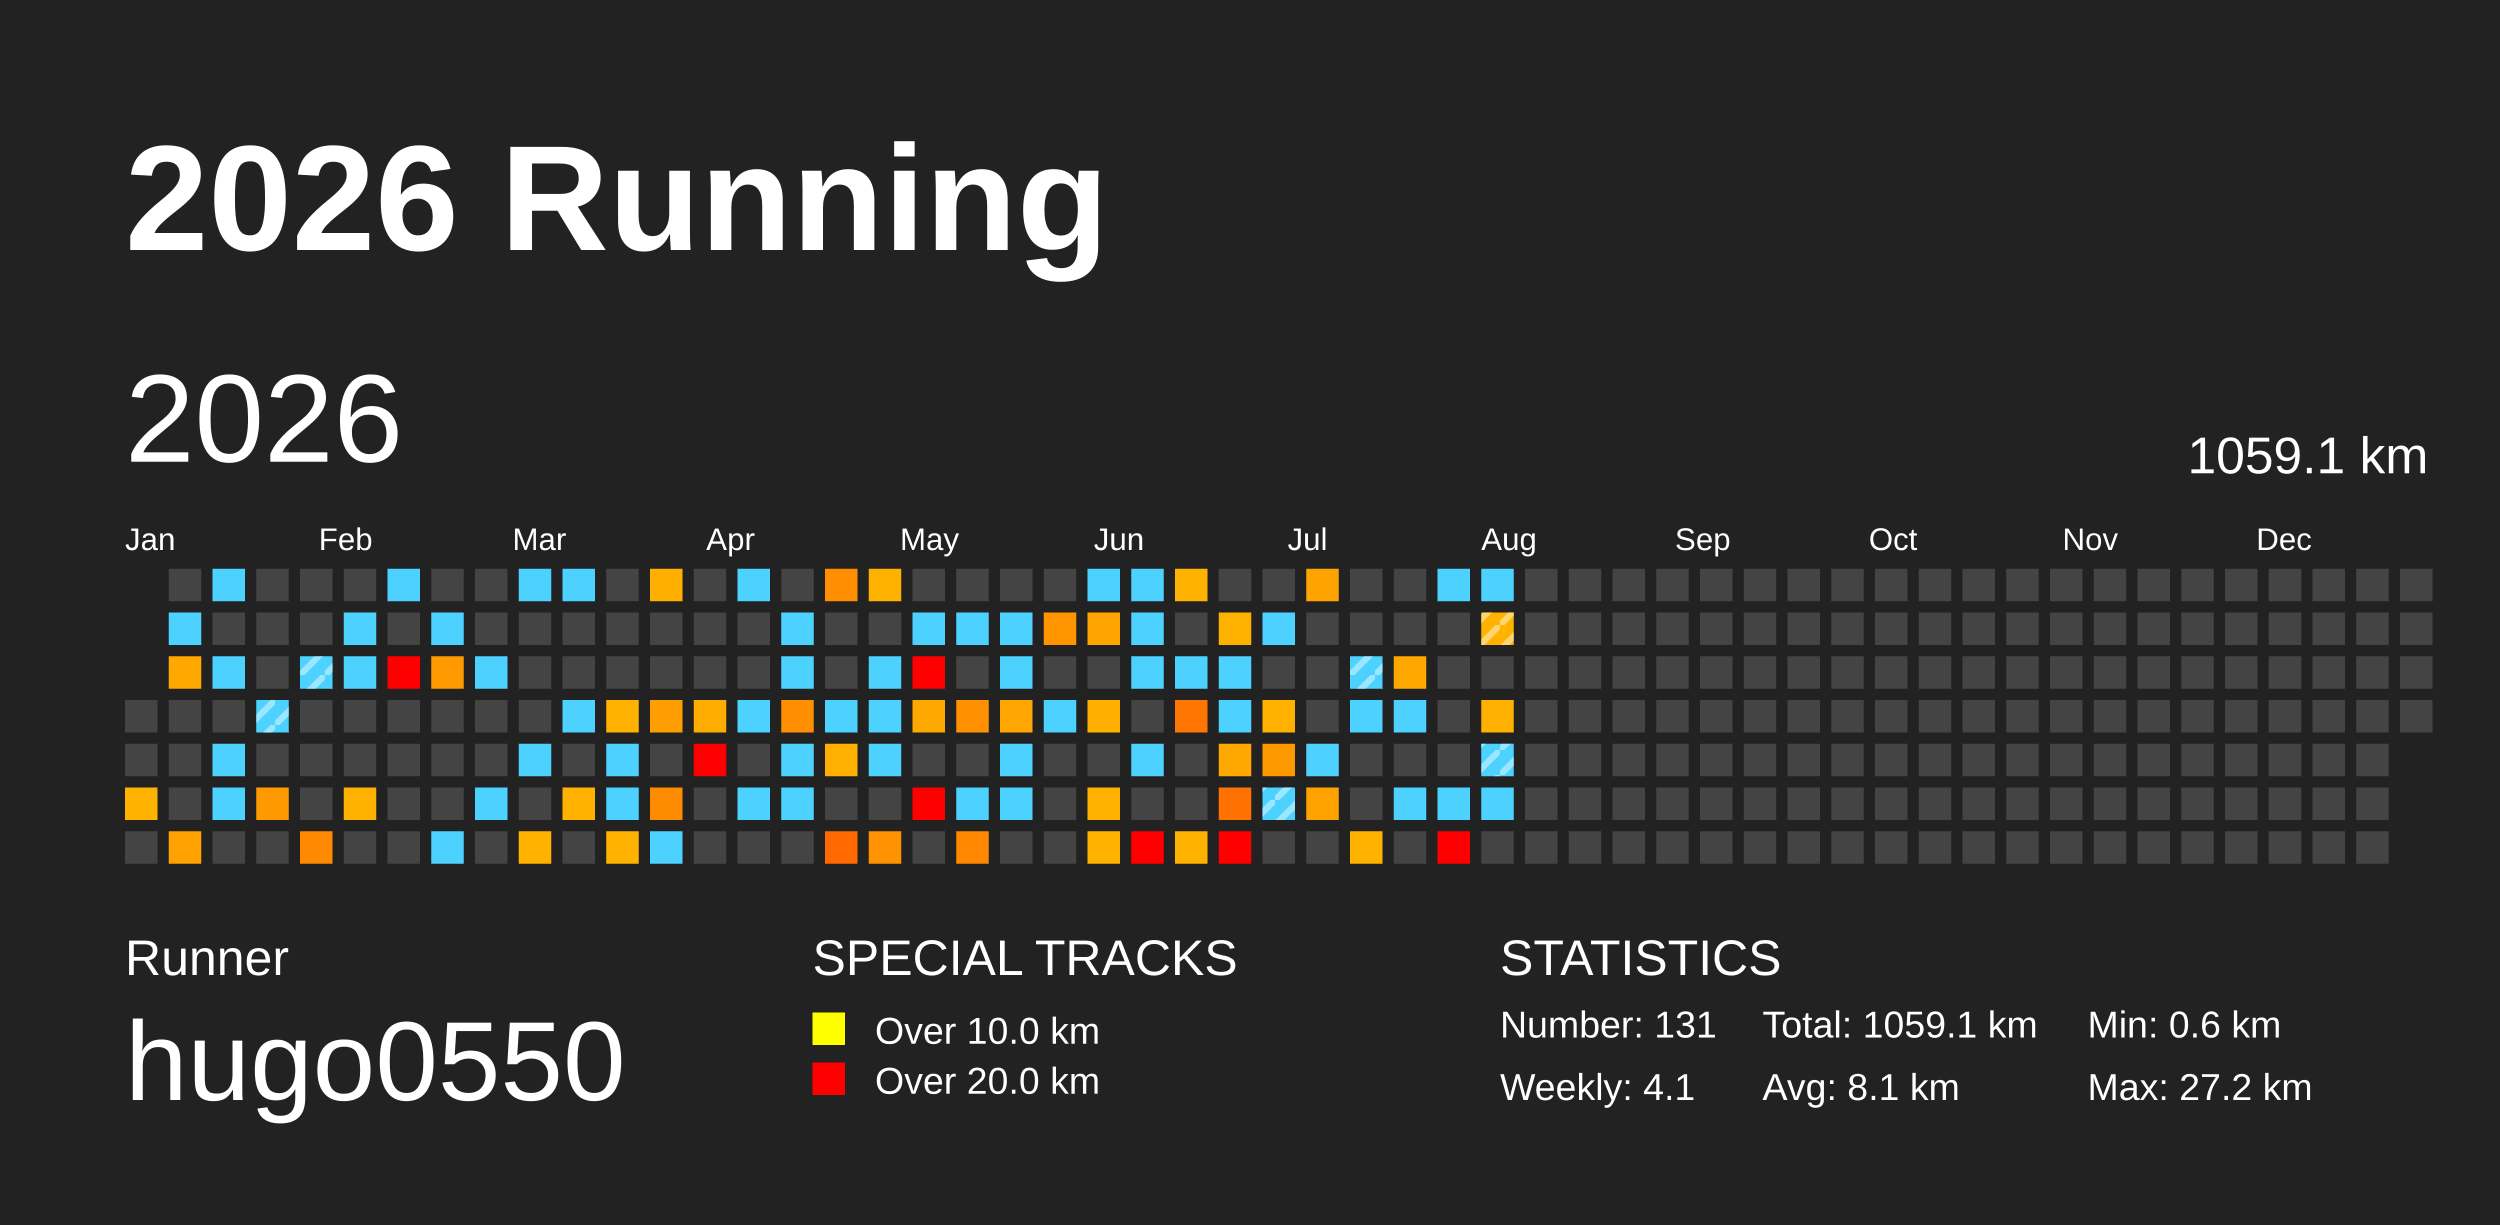
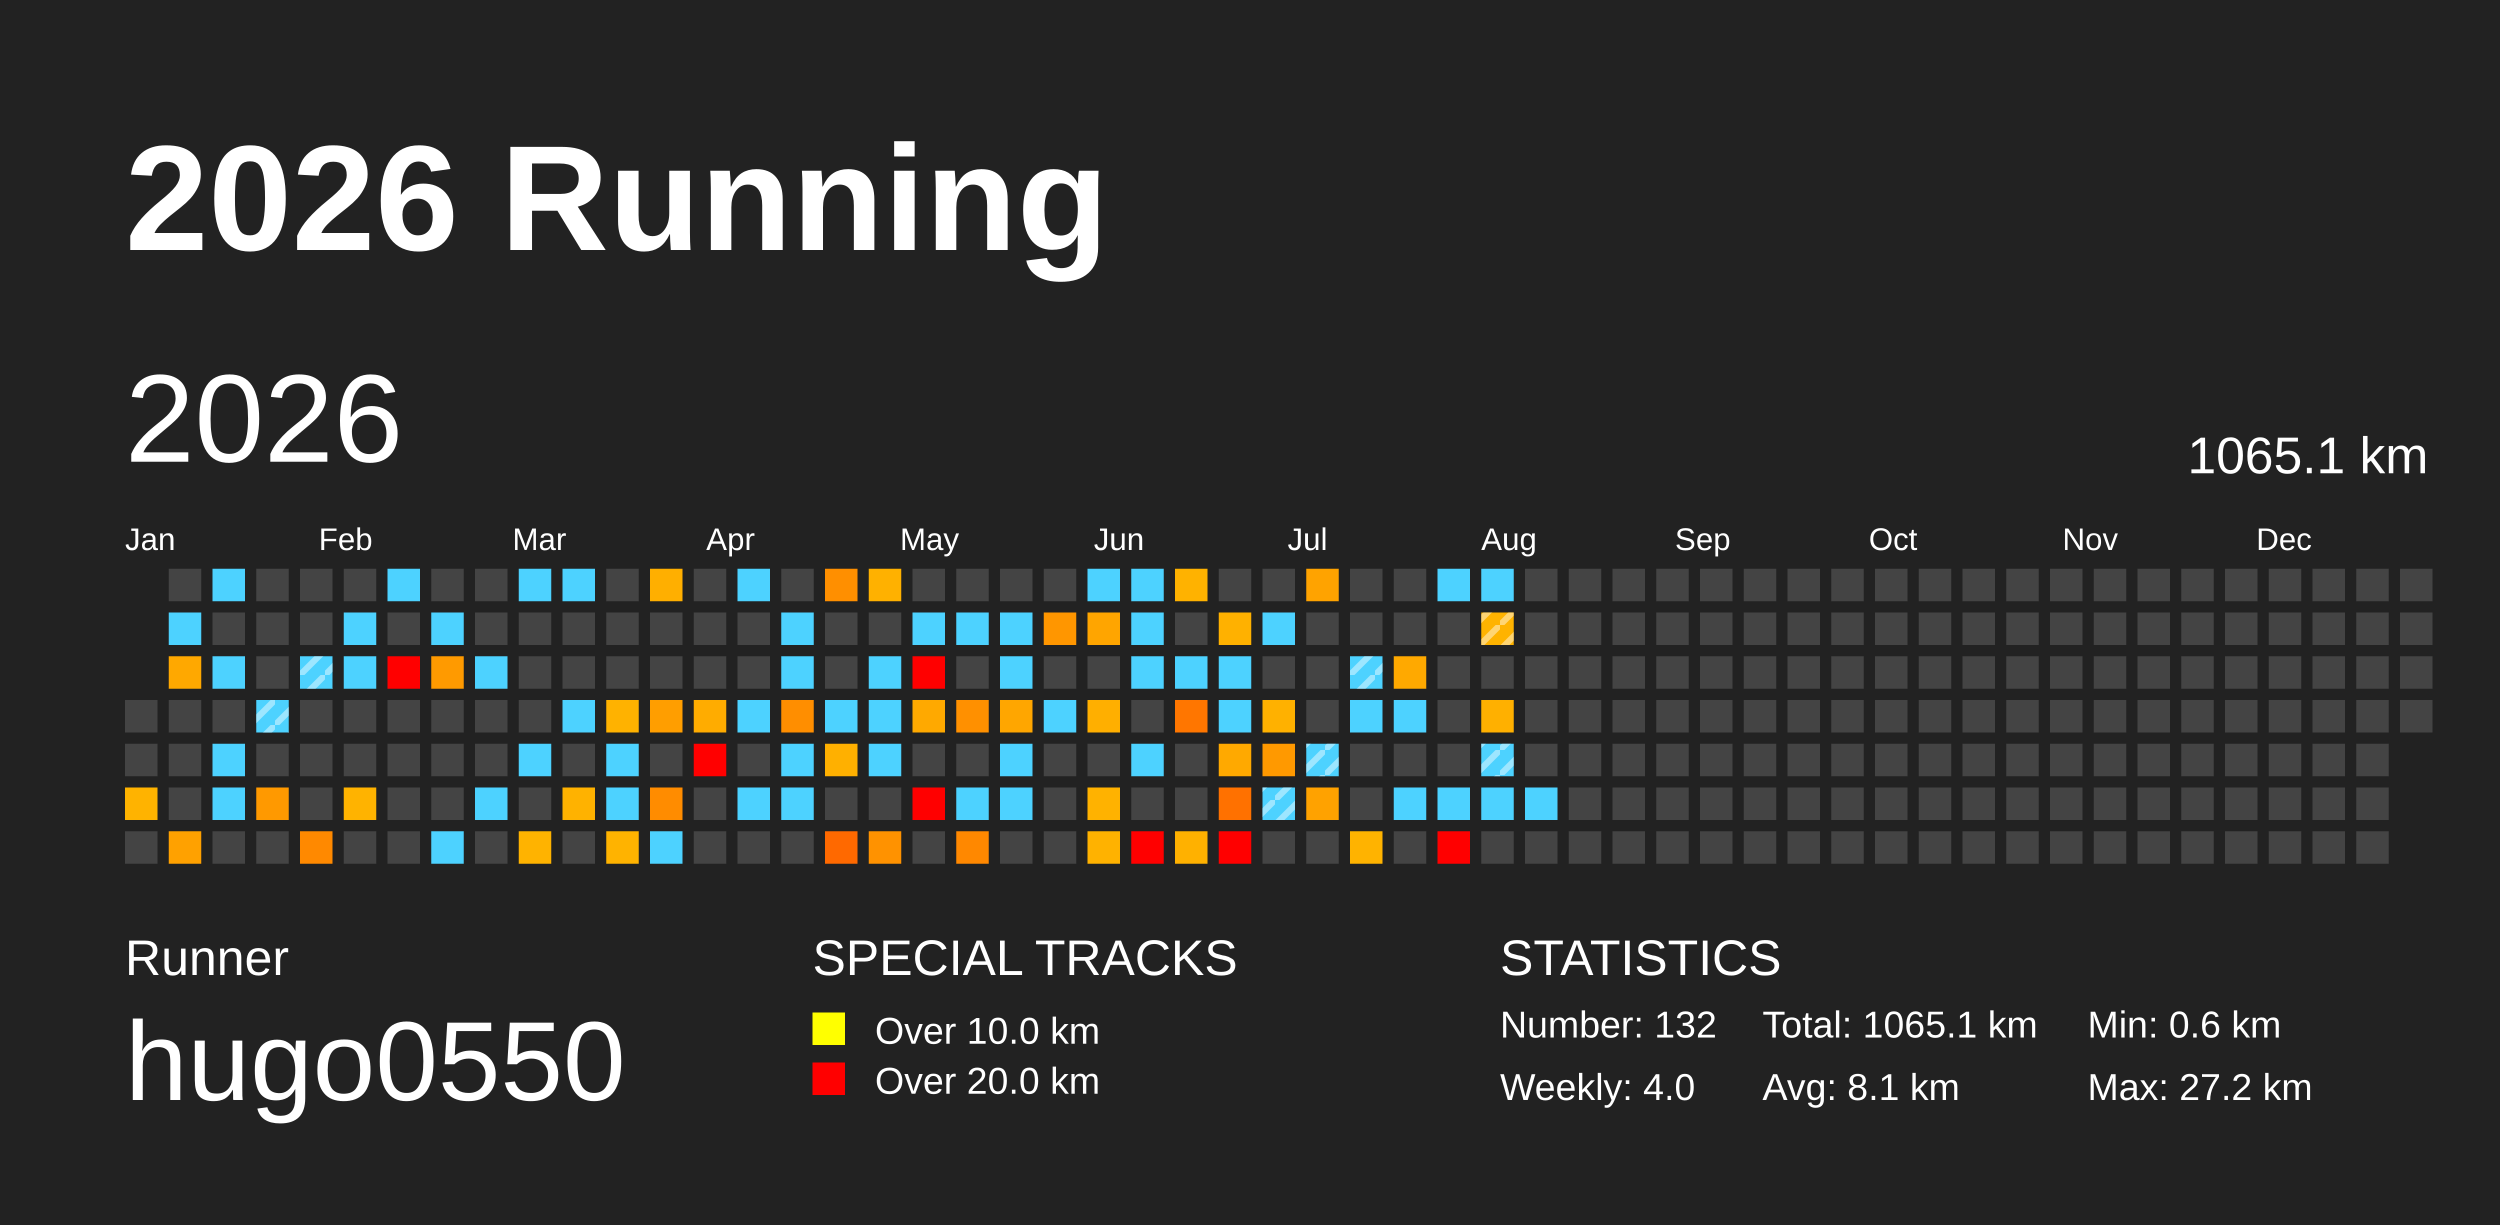
<svg xmlns="http://www.w3.org/2000/svg" baseProfile="full" height="98mm" version="1.1" viewBox="0,0,200,98" width="200mm">
  <defs>
    <pattern height="2" id="indoor-stripe" patternUnits="userSpaceOnUse" width="2">
      <line stroke="white" stroke-opacity="0.45" stroke-width="0.5" x1="0" x2="2" y1="2" y2="0" />
    </pattern>
  </defs>
  <rect fill="#222222" height="98" width="200" x="0" y="0" />
  <text fill="#FFFFFF" style="font-size:12px; font-family:Arial; font-weight:bold;" x="10" y="20">2026 Running</text>
  <text fill="#FFFFFF" style="font-size:4px; font-family:Arial" x="10" y="78">Runner</text>
  <text fill="#FFFFFF" style="font-size:9px; font-family:Arial" x="10" y="88">hugo0550</text>
  <text fill="#FFFFFF" style="font-size:4px; font-family:Arial" x="65" y="78">SPECIAL TRACKS</text>
  <rect fill="yellow" height="2.6" width="2.6" x="65" y="81" />
  <text fill="#FFFFFF" style="font-size:3px; font-family:Arial" x="70" y="83.5">Over 10.0 km</text>
  <rect fill="red" height="2.6" width="2.6" x="65" y="85" />
  <text fill="#FFFFFF" style="font-size:3px; font-family:Arial" x="70" y="87.5">Over 20.0 km</text>
  <text fill="#FFFFFF" style="font-size:4px; font-family:Arial" x="120" y="78">STATISTICS</text>
-   <text fill="#FFFFFF" style="font-size:3px; font-family:Arial" x="120" y="83">Number: 131</text>
-   <text fill="#FFFFFF" style="font-size:3px; font-family:Arial" x="120" y="88">Weekly: 4.1</text>
-   <text fill="#FFFFFF" style="font-size:3px; font-family:Arial" x="141" y="83">Total: 1059.1 km</text>
+   <text fill="#FFFFFF" style="font-size:3px; font-family:Arial" x="120" y="83">Number: 132</text>
+   <text fill="#FFFFFF" style="font-size:3px; font-family:Arial" x="120" y="88">Weekly: 4.0</text>
+   <text fill="#FFFFFF" style="font-size:3px; font-family:Arial" x="141" y="83">Total: 1065.1 km</text>
  <text fill="#FFFFFF" style="font-size:3px; font-family:Arial" x="141" y="88">Avg: 8.1 km</text>
  <text fill="#FFFFFF" style="font-size:3px; font-family:Arial" x="167" y="83">Min: 0.6 km</text>
  <text fill="#FFFFFF" style="font-size:3px; font-family:Arial" x="167" y="88">Max: 27.2 km</text>
  <text dominant-baseline="hanging" fill="#FFFFFF" style="font-size:10.0px; font-family:Arial;" x="10" y="30">2026</text>
-   <text dominant-baseline="hanging" fill="#FFFFFF" style="font-size:4.125px; font-family:Arial;" x="175" y="35">1059.1 km</text>
+   <text dominant-baseline="hanging" fill="#FFFFFF" style="font-size:4.125px; font-family:Arial;" x="175" y="35">1065.1 km</text>
  <text fill="#FFFFFF" style="font-size:2.5px; font-family:Arial" x="10.0" y="44">Jan</text>
  <text fill="#FFFFFF" style="font-size:2.5px; font-family:Arial" x="25.5" y="44">Feb</text>
  <text fill="#FFFFFF" style="font-size:2.5px; font-family:Arial" x="41.0" y="44">Mar</text>
  <text fill="#FFFFFF" style="font-size:2.5px; font-family:Arial" x="56.5" y="44">Apr</text>
  <text fill="#FFFFFF" style="font-size:2.5px; font-family:Arial" x="72.0" y="44">May</text>
  <text fill="#FFFFFF" style="font-size:2.5px; font-family:Arial" x="87.5" y="44">Jun</text>
  <text fill="#FFFFFF" style="font-size:2.5px; font-family:Arial" x="103.0" y="44">Jul</text>
  <text fill="#FFFFFF" style="font-size:2.5px; font-family:Arial" x="118.5" y="44">Aug</text>
  <text fill="#FFFFFF" style="font-size:2.5px; font-family:Arial" x="134.0" y="44">Sep</text>
  <text fill="#FFFFFF" style="font-size:2.5px; font-family:Arial" x="149.5" y="44">Oct</text>
  <text fill="#FFFFFF" style="font-size:2.5px; font-family:Arial" x="165.0" y="44">Nov</text>
  <text fill="#FFFFFF" style="font-size:2.5px; font-family:Arial" x="180.5" y="44">Dec</text>
  <rect fill="#444444" height="2.6" width="2.6" x="10.0" y="56.0" />
  <rect fill="#444444" height="2.6" width="2.6" x="10.0" y="59.5" />
  <rect fill="#ffb300" height="2.6" width="2.6" x="10.0" y="63.0" />
  <rect fill="#444444" height="2.6" width="2.6" x="10.0" y="66.5" />
  <rect fill="#444444" height="2.6" width="2.6" x="13.5" y="45.5" />
  <rect fill="#4dd2ff" height="2.6" width="2.6" x="13.5" y="49.0" />
  <rect fill="#ffa800" height="2.6" width="2.6" x="13.5" y="52.5" />
  <rect fill="#444444" height="2.6" width="2.6" x="13.5" y="56.0" />
  <rect fill="#444444" height="2.6" width="2.6" x="13.5" y="59.5" />
  <rect fill="#444444" height="2.6" width="2.6" x="13.5" y="63.0" />
  <rect fill="#ffa100" height="2.6" width="2.6" x="13.5" y="66.5" />
  <rect fill="#4dd2ff" height="2.6" width="2.6" x="17.0" y="45.5" />
  <rect fill="#444444" height="2.6" width="2.6" x="17.0" y="49.0" />
  <rect fill="#4dd2ff" height="2.6" width="2.6" x="17.0" y="52.5" />
  <rect fill="#444444" height="2.6" width="2.6" x="17.0" y="56.0" />
  <rect fill="#4dd2ff" height="2.6" width="2.6" x="17.0" y="59.5" />
  <rect fill="#4dd2ff" height="2.6" width="2.6" x="17.0" y="63.0" />
  <rect fill="#444444" height="2.6" width="2.6" x="17.0" y="66.5" />
  <rect fill="#444444" height="2.6" width="2.6" x="20.5" y="45.5" />
  <rect fill="#444444" height="2.6" width="2.6" x="20.5" y="49.0" />
  <rect fill="#444444" height="2.6" width="2.6" x="20.5" y="52.5" />
  <rect fill="#4dd2ff" height="2.6" width="2.6" x="20.5" y="56.0" />
  <rect fill="url(#indoor-stripe)" height="2.6" style="pointer-events: none;" width="2.6" x="20.5" y="56.0" />
  <rect fill="#444444" height="2.6" width="2.6" x="20.5" y="59.5" />
  <rect fill="#ff9900" height="2.6" width="2.6" x="20.5" y="63.0" />
  <rect fill="#444444" height="2.6" width="2.6" x="20.5" y="66.5" />
  <rect fill="#444444" height="2.6" width="2.6" x="24.0" y="45.5" />
  <rect fill="#444444" height="2.6" width="2.6" x="24.0" y="49.0" />
  <rect fill="#4dd2ff" height="2.6" width="2.6" x="24.0" y="52.5" />
  <rect fill="url(#indoor-stripe)" height="2.6" style="pointer-events: none;" width="2.6" x="24.0" y="52.5" />
  <rect fill="#444444" height="2.6" width="2.6" x="24.0" y="56.0" />
  <rect fill="#444444" height="2.6" width="2.6" x="24.0" y="59.5" />
  <rect fill="#444444" height="2.6" width="2.6" x="24.0" y="63.0" />
  <rect fill="#ff8900" height="2.6" width="2.6" x="24.0" y="66.5" />
  <rect fill="#444444" height="2.6" width="2.6" x="27.5" y="45.5" />
  <rect fill="#4dd2ff" height="2.6" width="2.6" x="27.5" y="49.0" />
  <rect fill="#4dd2ff" height="2.6" width="2.6" x="27.5" y="52.5" />
  <rect fill="#444444" height="2.6" width="2.6" x="27.5" y="56.0" />
  <rect fill="#444444" height="2.6" width="2.6" x="27.5" y="59.5" />
  <rect fill="#ffb300" height="2.6" width="2.6" x="27.5" y="63.0" />
  <rect fill="#444444" height="2.6" width="2.6" x="27.5" y="66.5" />
  <rect fill="#4dd2ff" height="2.6" width="2.6" x="31.0" y="45.5" />
  <rect fill="#444444" height="2.6" width="2.6" x="31.0" y="49.0" />
  <rect fill="red" height="2.6" width="2.6" x="31.0" y="52.5" />
  <rect fill="#444444" height="2.6" width="2.6" x="31.0" y="56.0" />
  <rect fill="#444444" height="2.6" width="2.6" x="31.0" y="59.5" />
  <rect fill="#444444" height="2.6" width="2.6" x="31.0" y="63.0" />
  <rect fill="#444444" height="2.6" width="2.6" x="31.0" y="66.5" />
  <rect fill="#444444" height="2.6" width="2.6" x="34.5" y="45.5" />
  <rect fill="#4dd2ff" height="2.6" width="2.6" x="34.5" y="49.0" />
  <rect fill="#ff9a00" height="2.6" width="2.6" x="34.5" y="52.5" />
  <rect fill="#444444" height="2.6" width="2.6" x="34.5" y="56.0" />
  <rect fill="#444444" height="2.6" width="2.6" x="34.5" y="59.5" />
  <rect fill="#444444" height="2.6" width="2.6" x="34.5" y="63.0" />
  <rect fill="#4dd2ff" height="2.6" width="2.6" x="34.5" y="66.5" />
  <rect fill="#444444" height="2.6" width="2.6" x="38.0" y="45.5" />
  <rect fill="#444444" height="2.6" width="2.6" x="38.0" y="49.0" />
  <rect fill="#4dd2ff" height="2.6" width="2.6" x="38.0" y="52.5" />
  <rect fill="#444444" height="2.6" width="2.6" x="38.0" y="56.0" />
  <rect fill="#444444" height="2.6" width="2.6" x="38.0" y="59.5" />
  <rect fill="#4dd2ff" height="2.6" width="2.6" x="38.0" y="63.0" />
  <rect fill="#444444" height="2.6" width="2.6" x="38.0" y="66.5" />
  <rect fill="#4dd2ff" height="2.6" width="2.6" x="41.5" y="45.5" />
  <rect fill="#444444" height="2.6" width="2.6" x="41.5" y="49.0" />
  <rect fill="#444444" height="2.6" width="2.6" x="41.5" y="52.5" />
  <rect fill="#444444" height="2.6" width="2.6" x="41.5" y="56.0" />
  <rect fill="#4dd2ff" height="2.6" width="2.6" x="41.5" y="59.5" />
  <rect fill="#444444" height="2.6" width="2.6" x="41.5" y="63.0" />
  <rect fill="#ffb300" height="2.6" width="2.6" x="41.5" y="66.5" />
  <rect fill="#4dd2ff" height="2.6" width="2.6" x="45.0" y="45.5" />
  <rect fill="#444444" height="2.6" width="2.6" x="45.0" y="49.0" />
  <rect fill="#444444" height="2.6" width="2.6" x="45.0" y="52.5" />
  <rect fill="#4dd2ff" height="2.6" width="2.6" x="45.0" y="56.0" />
  <rect fill="#444444" height="2.6" width="2.6" x="45.0" y="59.5" />
  <rect fill="#ffb200" height="2.6" width="2.6" x="45.0" y="63.0" />
  <rect fill="#444444" height="2.6" width="2.6" x="45.0" y="66.5" />
  <rect fill="#444444" height="2.6" width="2.6" x="48.5" y="45.5" />
  <rect fill="#444444" height="2.6" width="2.6" x="48.5" y="49.0" />
  <rect fill="#444444" height="2.6" width="2.6" x="48.5" y="52.5" />
  <rect fill="#ffb200" height="2.6" width="2.6" x="48.5" y="56.0" />
  <rect fill="#4dd2ff" height="2.6" width="2.6" x="48.5" y="59.5" />
  <rect fill="#4dd2ff" height="2.6" width="2.6" x="48.5" y="63.0" />
  <rect fill="#ffb300" height="2.6" width="2.6" x="48.5" y="66.5" />
  <rect fill="#ffaf00" height="2.6" width="2.6" x="52.0" y="45.5" />
  <rect fill="#444444" height="2.6" width="2.6" x="52.0" y="49.0" />
  <rect fill="#444444" height="2.6" width="2.6" x="52.0" y="52.5" />
  <rect fill="#ff9e00" height="2.6" width="2.6" x="52.0" y="56.0" />
  <rect fill="#444444" height="2.6" width="2.6" x="52.0" y="59.5" />
  <rect fill="#ff8c00" height="2.6" width="2.6" x="52.0" y="63.0" />
  <rect fill="#4dd2ff" height="2.6" width="2.6" x="52.0" y="66.5" />
  <rect fill="#444444" height="2.6" width="2.6" x="55.5" y="45.5" />
  <rect fill="#444444" height="2.6" width="2.6" x="55.5" y="49.0" />
  <rect fill="#444444" height="2.6" width="2.6" x="55.5" y="52.5" />
  <rect fill="#ffac00" height="2.6" width="2.6" x="55.5" y="56.0" />
  <rect fill="red" height="2.6" width="2.6" x="55.5" y="59.5" />
  <rect fill="#444444" height="2.6" width="2.6" x="55.5" y="63.0" />
  <rect fill="#444444" height="2.6" width="2.6" x="55.5" y="66.5" />
  <rect fill="#4dd2ff" height="2.6" width="2.6" x="59.0" y="45.5" />
  <rect fill="#444444" height="2.6" width="2.6" x="59.0" y="49.0" />
  <rect fill="#444444" height="2.6" width="2.6" x="59.0" y="52.5" />
  <rect fill="#4dd2ff" height="2.6" width="2.6" x="59.0" y="56.0" />
  <rect fill="#444444" height="2.6" width="2.6" x="59.0" y="59.5" />
  <rect fill="#4dd2ff" height="2.6" width="2.6" x="59.0" y="63.0" />
  <rect fill="#444444" height="2.6" width="2.6" x="59.0" y="66.5" />
  <rect fill="#444444" height="2.6" width="2.6" x="62.5" y="45.5" />
  <rect fill="#4dd2ff" height="2.6" width="2.6" x="62.5" y="49.0" />
  <rect fill="#4dd2ff" height="2.6" width="2.6" x="62.5" y="52.5" />
  <rect fill="#ff8e00" height="2.6" width="2.6" x="62.5" y="56.0" />
  <rect fill="#4dd2ff" height="2.6" width="2.6" x="62.5" y="59.5" />
  <rect fill="#4dd2ff" height="2.6" width="2.6" x="62.5" y="63.0" />
  <rect fill="#444444" height="2.6" width="2.6" x="62.5" y="66.5" />
  <rect fill="#ff8f00" height="2.6" width="2.6" x="66.0" y="45.5" />
  <rect fill="#444444" height="2.6" width="2.6" x="66.0" y="49.0" />
  <rect fill="#444444" height="2.6" width="2.6" x="66.0" y="52.5" />
  <rect fill="#4dd2ff" height="2.6" width="2.6" x="66.0" y="56.0" />
  <rect fill="#ffb000" height="2.6" width="2.6" x="66.0" y="59.5" />
  <rect fill="#444444" height="2.6" width="2.6" x="66.0" y="63.0" />
  <rect fill="#ff6900" height="2.6" width="2.6" x="66.0" y="66.5" />
  <rect fill="#ffb100" height="2.6" width="2.6" x="69.5" y="45.5" />
  <rect fill="#444444" height="2.6" width="2.6" x="69.5" y="49.0" />
  <rect fill="#4dd2ff" height="2.6" width="2.6" x="69.5" y="52.5" />
  <rect fill="#4dd2ff" height="2.6" width="2.6" x="69.5" y="56.0" />
  <rect fill="#4dd2ff" height="2.6" width="2.6" x="69.5" y="59.5" />
  <rect fill="#444444" height="2.6" width="2.6" x="69.5" y="63.0" />
  <rect fill="#ff9200" height="2.6" width="2.6" x="69.5" y="66.5" />
  <rect fill="#444444" height="2.6" width="2.6" x="73.0" y="45.5" />
  <rect fill="#4dd2ff" height="2.6" width="2.6" x="73.0" y="49.0" />
  <rect fill="red" height="2.6" width="2.6" x="73.0" y="52.5" />
  <rect fill="#ffa900" height="2.6" width="2.6" x="73.0" y="56.0" />
  <rect fill="#444444" height="2.6" width="2.6" x="73.0" y="59.5" />
  <rect fill="red" height="2.6" width="2.6" x="73.0" y="63.0" />
  <rect fill="#444444" height="2.6" width="2.6" x="73.0" y="66.5" />
  <rect fill="#444444" height="2.6" width="2.6" x="76.5" y="45.5" />
  <rect fill="#4dd2ff" height="2.6" width="2.6" x="76.5" y="49.0" />
  <rect fill="#444444" height="2.6" width="2.6" x="76.5" y="52.5" />
  <rect fill="#ff9000" height="2.6" width="2.6" x="76.5" y="56.0" />
  <rect fill="#444444" height="2.6" width="2.6" x="76.5" y="59.5" />
  <rect fill="#4dd2ff" height="2.6" width="2.6" x="76.5" y="63.0" />
  <rect fill="#ff8800" height="2.6" width="2.6" x="76.5" y="66.5" />
  <rect fill="#444444" height="2.6" width="2.6" x="80.0" y="45.5" />
  <rect fill="#4dd2ff" height="2.6" width="2.6" x="80.0" y="49.0" />
  <rect fill="#4dd2ff" height="2.6" width="2.6" x="80.0" y="52.5" />
  <rect fill="#ffa600" height="2.6" width="2.6" x="80.0" y="56.0" />
  <rect fill="#4dd2ff" height="2.6" width="2.6" x="80.0" y="59.5" />
  <rect fill="#4dd2ff" height="2.6" width="2.6" x="80.0" y="63.0" />
  <rect fill="#444444" height="2.6" width="2.6" x="80.0" y="66.5" />
  <rect fill="#444444" height="2.6" width="2.6" x="83.5" y="45.5" />
  <rect fill="#ff9600" height="2.6" width="2.6" x="83.5" y="49.0" />
  <rect fill="#444444" height="2.6" width="2.6" x="83.5" y="52.5" />
  <rect fill="#4dd2ff" height="2.6" width="2.6" x="83.5" y="56.0" />
  <rect fill="#444444" height="2.6" width="2.6" x="83.5" y="59.5" />
  <rect fill="#444444" height="2.6" width="2.6" x="83.5" y="63.0" />
  <rect fill="#444444" height="2.6" width="2.6" x="83.5" y="66.5" />
  <rect fill="#4dd2ff" height="2.6" width="2.6" x="87.0" y="45.5" />
  <rect fill="#ffa500" height="2.6" width="2.6" x="87.0" y="49.0" />
  <rect fill="#444444" height="2.6" width="2.6" x="87.0" y="52.5" />
  <rect fill="#ffaf00" height="2.6" width="2.6" x="87.0" y="56.0" />
  <rect fill="#444444" height="2.6" width="2.6" x="87.0" y="59.5" />
  <rect fill="#ffb200" height="2.6" width="2.6" x="87.0" y="63.0" />
  <rect fill="#ffb200" height="2.6" width="2.6" x="87.0" y="66.5" />
  <rect fill="#4dd2ff" height="2.6" width="2.6" x="90.5" y="45.5" />
  <rect fill="#4dd2ff" height="2.6" width="2.6" x="90.5" y="49.0" />
  <rect fill="#4dd2ff" height="2.6" width="2.6" x="90.5" y="52.5" />
  <rect fill="#444444" height="2.6" width="2.6" x="90.5" y="56.0" />
  <rect fill="#4dd2ff" height="2.6" width="2.6" x="90.5" y="59.5" />
  <rect fill="#444444" height="2.6" width="2.6" x="90.5" y="63.0" />
  <rect fill="red" height="2.6" width="2.6" x="90.5" y="66.5" />
  <rect fill="#ffb200" height="2.6" width="2.6" x="94.0" y="45.5" />
  <rect fill="#444444" height="2.6" width="2.6" x="94.0" y="49.0" />
  <rect fill="#4dd2ff" height="2.6" width="2.6" x="94.0" y="52.5" />
  <rect fill="#ff7600" height="2.6" width="2.6" x="94.0" y="56.0" />
  <rect fill="#444444" height="2.6" width="2.6" x="94.0" y="59.5" />
  <rect fill="#444444" height="2.6" width="2.6" x="94.0" y="63.0" />
  <rect fill="#ffb100" height="2.6" width="2.6" x="94.0" y="66.5" />
  <rect fill="#444444" height="2.6" width="2.6" x="97.5" y="45.5" />
  <rect fill="#ffb100" height="2.6" width="2.6" x="97.5" y="49.0" />
  <rect fill="#4dd2ff" height="2.6" width="2.6" x="97.5" y="52.5" />
  <rect fill="#4dd2ff" height="2.6" width="2.6" x="97.5" y="56.0" />
  <rect fill="#ffa900" height="2.6" width="2.6" x="97.5" y="59.5" />
  <rect fill="#ff7100" height="2.6" width="2.6" x="97.5" y="63.0" />
  <rect fill="red" height="2.6" width="2.6" x="97.5" y="66.5" />
  <rect fill="#444444" height="2.6" width="2.6" x="101.0" y="45.5" />
  <rect fill="#4dd2ff" height="2.6" width="2.6" x="101.0" y="49.0" />
  <rect fill="#444444" height="2.6" width="2.6" x="101.0" y="52.5" />
  <rect fill="#ffb100" height="2.6" width="2.6" x="101.0" y="56.0" />
  <rect fill="#ff9900" height="2.6" width="2.6" x="101.0" y="59.5" />
  <rect fill="#4dd2ff" height="2.6" width="2.6" x="101.0" y="63.0" />
  <rect fill="url(#indoor-stripe)" height="2.6" style="pointer-events: none;" width="2.6" x="101.0" y="63.0" />
  <rect fill="#444444" height="2.6" width="2.6" x="101.0" y="66.5" />
  <rect fill="#ffa300" height="2.6" width="2.6" x="104.5" y="45.5" />
  <rect fill="#444444" height="2.6" width="2.6" x="104.5" y="49.0" />
  <rect fill="#444444" height="2.6" width="2.6" x="104.5" y="52.5" />
  <rect fill="#444444" height="2.6" width="2.6" x="104.5" y="56.0" />
  <rect fill="#4dd2ff" height="2.6" width="2.6" x="104.5" y="59.5" />
+   <rect fill="url(#indoor-stripe)" height="2.6" style="pointer-events: none;" width="2.6" x="104.5" y="59.5" />
  <rect fill="#ffa200" height="2.6" width="2.6" x="104.5" y="63.0" />
  <rect fill="#444444" height="2.6" width="2.6" x="104.5" y="66.5" />
  <rect fill="#444444" height="2.6" width="2.6" x="108.0" y="45.5" />
  <rect fill="#444444" height="2.6" width="2.6" x="108.0" y="49.0" />
  <rect fill="#4dd2ff" height="2.6" width="2.6" x="108.0" y="52.5" />
  <rect fill="url(#indoor-stripe)" height="2.6" style="pointer-events: none;" width="2.6" x="108.0" y="52.5" />
  <rect fill="#4dd2ff" height="2.6" width="2.6" x="108.0" y="56.0" />
  <rect fill="#444444" height="2.6" width="2.6" x="108.0" y="59.5" />
  <rect fill="#444444" height="2.6" width="2.6" x="108.0" y="63.0" />
  <rect fill="#ffb300" height="2.6" width="2.6" x="108.0" y="66.5" />
  <rect fill="#444444" height="2.6" width="2.6" x="111.5" y="45.5" />
  <rect fill="#444444" height="2.6" width="2.6" x="111.5" y="49.0" />
  <rect fill="#ffa900" height="2.6" width="2.6" x="111.5" y="52.5" />
  <rect fill="#4dd2ff" height="2.6" width="2.6" x="111.5" y="56.0" />
  <rect fill="#444444" height="2.6" width="2.6" x="111.5" y="59.5" />
  <rect fill="#4dd2ff" height="2.6" width="2.6" x="111.5" y="63.0" />
  <rect fill="#444444" height="2.6" width="2.6" x="111.5" y="66.5" />
  <rect fill="#4dd2ff" height="2.6" width="2.6" x="115.0" y="45.5" />
  <rect fill="#444444" height="2.6" width="2.6" x="115.0" y="49.0" />
  <rect fill="#444444" height="2.6" width="2.6" x="115.0" y="52.5" />
  <rect fill="#444444" height="2.6" width="2.6" x="115.0" y="56.0" />
  <rect fill="#444444" height="2.6" width="2.6" x="115.0" y="59.5" />
  <rect fill="#4dd2ff" height="2.6" width="2.6" x="115.0" y="63.0" />
  <rect fill="red" height="2.6" width="2.6" x="115.0" y="66.5" />
  <rect fill="#4dd2ff" height="2.6" width="2.6" x="118.5" y="45.5" />
  <rect fill="#ffb300" height="2.6" width="2.6" x="118.5" y="49.0" />
  <rect fill="url(#indoor-stripe)" height="2.6" style="pointer-events: none;" width="2.6" x="118.5" y="49.0" />
  <rect fill="#444444" height="2.6" width="2.6" x="118.5" y="52.5" />
  <rect fill="#ffb000" height="2.6" width="2.6" x="118.5" y="56.0" />
  <rect fill="#4dd2ff" height="2.6" width="2.6" x="118.5" y="59.5" />
  <rect fill="url(#indoor-stripe)" height="2.6" style="pointer-events: none;" width="2.6" x="118.5" y="59.5" />
  <rect fill="#4dd2ff" height="2.6" width="2.6" x="118.5" y="63.0" />
  <rect fill="#444444" height="2.6" width="2.6" x="118.5" y="66.5" />
  <rect fill="#444444" height="2.6" width="2.6" x="122.0" y="45.5" />
  <rect fill="#444444" height="2.6" width="2.6" x="122.0" y="49.0" />
  <rect fill="#444444" height="2.6" width="2.6" x="122.0" y="52.5" />
  <rect fill="#444444" height="2.6" width="2.6" x="122.0" y="56.0" />
  <rect fill="#444444" height="2.6" width="2.6" x="122.0" y="59.5" />
-   <rect fill="#444444" height="2.6" width="2.6" x="122.0" y="63.0" />
+   <rect fill="#4dd2ff" height="2.6" width="2.6" x="122.0" y="63.0" />
  <rect fill="#444444" height="2.6" width="2.6" x="122.0" y="66.5" />
  <rect fill="#444444" height="2.6" width="2.6" x="125.5" y="45.5" />
  <rect fill="#444444" height="2.6" width="2.6" x="125.5" y="49.0" />
  <rect fill="#444444" height="2.6" width="2.6" x="125.5" y="52.5" />
  <rect fill="#444444" height="2.6" width="2.6" x="125.5" y="56.0" />
  <rect fill="#444444" height="2.6" width="2.6" x="125.5" y="59.5" />
  <rect fill="#444444" height="2.6" width="2.6" x="125.5" y="63.0" />
  <rect fill="#444444" height="2.6" width="2.6" x="125.5" y="66.5" />
  <rect fill="#444444" height="2.6" width="2.6" x="129.0" y="45.5" />
  <rect fill="#444444" height="2.6" width="2.6" x="129.0" y="49.0" />
  <rect fill="#444444" height="2.6" width="2.6" x="129.0" y="52.5" />
  <rect fill="#444444" height="2.6" width="2.6" x="129.0" y="56.0" />
  <rect fill="#444444" height="2.6" width="2.6" x="129.0" y="59.5" />
  <rect fill="#444444" height="2.6" width="2.6" x="129.0" y="63.0" />
  <rect fill="#444444" height="2.6" width="2.6" x="129.0" y="66.5" />
  <rect fill="#444444" height="2.6" width="2.6" x="132.5" y="45.5" />
  <rect fill="#444444" height="2.6" width="2.6" x="132.5" y="49.0" />
  <rect fill="#444444" height="2.6" width="2.6" x="132.5" y="52.5" />
  <rect fill="#444444" height="2.6" width="2.6" x="132.5" y="56.0" />
  <rect fill="#444444" height="2.6" width="2.6" x="132.5" y="59.5" />
  <rect fill="#444444" height="2.6" width="2.6" x="132.5" y="63.0" />
  <rect fill="#444444" height="2.6" width="2.6" x="132.5" y="66.5" />
  <rect fill="#444444" height="2.6" width="2.6" x="136.0" y="45.5" />
  <rect fill="#444444" height="2.6" width="2.6" x="136.0" y="49.0" />
  <rect fill="#444444" height="2.6" width="2.6" x="136.0" y="52.5" />
  <rect fill="#444444" height="2.6" width="2.6" x="136.0" y="56.0" />
  <rect fill="#444444" height="2.6" width="2.6" x="136.0" y="59.5" />
  <rect fill="#444444" height="2.6" width="2.6" x="136.0" y="63.0" />
  <rect fill="#444444" height="2.6" width="2.6" x="136.0" y="66.5" />
  <rect fill="#444444" height="2.6" width="2.6" x="139.5" y="45.5" />
  <rect fill="#444444" height="2.6" width="2.6" x="139.5" y="49.0" />
  <rect fill="#444444" height="2.6" width="2.6" x="139.5" y="52.5" />
  <rect fill="#444444" height="2.6" width="2.6" x="139.5" y="56.0" />
  <rect fill="#444444" height="2.6" width="2.6" x="139.5" y="59.5" />
  <rect fill="#444444" height="2.6" width="2.6" x="139.5" y="63.0" />
  <rect fill="#444444" height="2.6" width="2.6" x="139.5" y="66.5" />
  <rect fill="#444444" height="2.6" width="2.6" x="143.0" y="45.5" />
  <rect fill="#444444" height="2.6" width="2.6" x="143.0" y="49.0" />
  <rect fill="#444444" height="2.6" width="2.6" x="143.0" y="52.5" />
  <rect fill="#444444" height="2.6" width="2.6" x="143.0" y="56.0" />
  <rect fill="#444444" height="2.6" width="2.6" x="143.0" y="59.5" />
  <rect fill="#444444" height="2.6" width="2.6" x="143.0" y="63.0" />
  <rect fill="#444444" height="2.6" width="2.6" x="143.0" y="66.5" />
  <rect fill="#444444" height="2.6" width="2.6" x="146.5" y="45.5" />
  <rect fill="#444444" height="2.6" width="2.6" x="146.5" y="49.0" />
  <rect fill="#444444" height="2.6" width="2.6" x="146.5" y="52.5" />
  <rect fill="#444444" height="2.6" width="2.6" x="146.5" y="56.0" />
  <rect fill="#444444" height="2.6" width="2.6" x="146.5" y="59.5" />
  <rect fill="#444444" height="2.6" width="2.6" x="146.5" y="63.0" />
  <rect fill="#444444" height="2.6" width="2.6" x="146.5" y="66.5" />
  <rect fill="#444444" height="2.6" width="2.6" x="150.0" y="45.5" />
  <rect fill="#444444" height="2.6" width="2.6" x="150.0" y="49.0" />
  <rect fill="#444444" height="2.6" width="2.6" x="150.0" y="52.5" />
  <rect fill="#444444" height="2.6" width="2.6" x="150.0" y="56.0" />
  <rect fill="#444444" height="2.6" width="2.6" x="150.0" y="59.5" />
  <rect fill="#444444" height="2.6" width="2.6" x="150.0" y="63.0" />
  <rect fill="#444444" height="2.6" width="2.6" x="150.0" y="66.5" />
  <rect fill="#444444" height="2.6" width="2.6" x="153.5" y="45.5" />
  <rect fill="#444444" height="2.6" width="2.6" x="153.5" y="49.0" />
  <rect fill="#444444" height="2.6" width="2.6" x="153.5" y="52.5" />
  <rect fill="#444444" height="2.6" width="2.6" x="153.5" y="56.0" />
  <rect fill="#444444" height="2.6" width="2.6" x="153.5" y="59.5" />
  <rect fill="#444444" height="2.6" width="2.6" x="153.5" y="63.0" />
  <rect fill="#444444" height="2.6" width="2.6" x="153.5" y="66.5" />
  <rect fill="#444444" height="2.6" width="2.6" x="157.0" y="45.5" />
  <rect fill="#444444" height="2.6" width="2.6" x="157.0" y="49.0" />
  <rect fill="#444444" height="2.6" width="2.6" x="157.0" y="52.5" />
  <rect fill="#444444" height="2.6" width="2.6" x="157.0" y="56.0" />
  <rect fill="#444444" height="2.6" width="2.6" x="157.0" y="59.5" />
  <rect fill="#444444" height="2.6" width="2.6" x="157.0" y="63.0" />
  <rect fill="#444444" height="2.6" width="2.6" x="157.0" y="66.5" />
  <rect fill="#444444" height="2.6" width="2.6" x="160.5" y="45.5" />
  <rect fill="#444444" height="2.6" width="2.6" x="160.5" y="49.0" />
  <rect fill="#444444" height="2.6" width="2.6" x="160.5" y="52.5" />
  <rect fill="#444444" height="2.6" width="2.6" x="160.5" y="56.0" />
  <rect fill="#444444" height="2.6" width="2.6" x="160.5" y="59.5" />
  <rect fill="#444444" height="2.6" width="2.6" x="160.5" y="63.0" />
  <rect fill="#444444" height="2.6" width="2.6" x="160.5" y="66.5" />
  <rect fill="#444444" height="2.6" width="2.6" x="164.0" y="45.5" />
  <rect fill="#444444" height="2.6" width="2.6" x="164.0" y="49.0" />
  <rect fill="#444444" height="2.6" width="2.6" x="164.0" y="52.5" />
  <rect fill="#444444" height="2.6" width="2.6" x="164.0" y="56.0" />
  <rect fill="#444444" height="2.6" width="2.6" x="164.0" y="59.5" />
  <rect fill="#444444" height="2.6" width="2.6" x="164.0" y="63.0" />
  <rect fill="#444444" height="2.6" width="2.6" x="164.0" y="66.5" />
  <rect fill="#444444" height="2.6" width="2.6" x="167.5" y="45.5" />
  <rect fill="#444444" height="2.6" width="2.6" x="167.5" y="49.0" />
  <rect fill="#444444" height="2.6" width="2.6" x="167.5" y="52.5" />
  <rect fill="#444444" height="2.6" width="2.6" x="167.5" y="56.0" />
  <rect fill="#444444" height="2.6" width="2.6" x="167.5" y="59.5" />
  <rect fill="#444444" height="2.6" width="2.6" x="167.5" y="63.0" />
  <rect fill="#444444" height="2.6" width="2.6" x="167.5" y="66.5" />
  <rect fill="#444444" height="2.6" width="2.6" x="171.0" y="45.5" />
  <rect fill="#444444" height="2.6" width="2.6" x="171.0" y="49.0" />
  <rect fill="#444444" height="2.6" width="2.6" x="171.0" y="52.5" />
  <rect fill="#444444" height="2.6" width="2.6" x="171.0" y="56.0" />
  <rect fill="#444444" height="2.6" width="2.6" x="171.0" y="59.5" />
  <rect fill="#444444" height="2.6" width="2.6" x="171.0" y="63.0" />
  <rect fill="#444444" height="2.6" width="2.6" x="171.0" y="66.5" />
  <rect fill="#444444" height="2.6" width="2.6" x="174.5" y="45.5" />
  <rect fill="#444444" height="2.6" width="2.6" x="174.5" y="49.0" />
  <rect fill="#444444" height="2.6" width="2.6" x="174.5" y="52.5" />
  <rect fill="#444444" height="2.6" width="2.6" x="174.5" y="56.0" />
  <rect fill="#444444" height="2.6" width="2.6" x="174.5" y="59.5" />
  <rect fill="#444444" height="2.6" width="2.6" x="174.5" y="63.0" />
  <rect fill="#444444" height="2.6" width="2.6" x="174.5" y="66.5" />
  <rect fill="#444444" height="2.6" width="2.6" x="178.0" y="45.5" />
  <rect fill="#444444" height="2.6" width="2.6" x="178.0" y="49.0" />
  <rect fill="#444444" height="2.6" width="2.6" x="178.0" y="52.5" />
  <rect fill="#444444" height="2.6" width="2.6" x="178.0" y="56.0" />
  <rect fill="#444444" height="2.6" width="2.6" x="178.0" y="59.5" />
  <rect fill="#444444" height="2.6" width="2.6" x="178.0" y="63.0" />
  <rect fill="#444444" height="2.6" width="2.6" x="178.0" y="66.5" />
  <rect fill="#444444" height="2.6" width="2.6" x="181.5" y="45.5" />
  <rect fill="#444444" height="2.6" width="2.6" x="181.5" y="49.0" />
  <rect fill="#444444" height="2.6" width="2.6" x="181.5" y="52.5" />
  <rect fill="#444444" height="2.6" width="2.6" x="181.5" y="56.0" />
  <rect fill="#444444" height="2.6" width="2.6" x="181.5" y="59.5" />
  <rect fill="#444444" height="2.6" width="2.6" x="181.5" y="63.0" />
  <rect fill="#444444" height="2.6" width="2.6" x="181.5" y="66.5" />
  <rect fill="#444444" height="2.6" width="2.6" x="185.0" y="45.5" />
  <rect fill="#444444" height="2.6" width="2.6" x="185.0" y="49.0" />
  <rect fill="#444444" height="2.6" width="2.6" x="185.0" y="52.5" />
  <rect fill="#444444" height="2.6" width="2.6" x="185.0" y="56.0" />
  <rect fill="#444444" height="2.6" width="2.6" x="185.0" y="59.5" />
  <rect fill="#444444" height="2.6" width="2.6" x="185.0" y="63.0" />
  <rect fill="#444444" height="2.6" width="2.6" x="185.0" y="66.5" />
  <rect fill="#444444" height="2.6" width="2.6" x="188.5" y="45.5" />
  <rect fill="#444444" height="2.6" width="2.6" x="188.5" y="49.0" />
  <rect fill="#444444" height="2.6" width="2.6" x="188.5" y="52.5" />
  <rect fill="#444444" height="2.6" width="2.6" x="188.5" y="56.0" />
  <rect fill="#444444" height="2.6" width="2.6" x="188.5" y="59.5" />
  <rect fill="#444444" height="2.6" width="2.6" x="188.5" y="63.0" />
  <rect fill="#444444" height="2.6" width="2.6" x="188.5" y="66.5" />
  <rect fill="#444444" height="2.6" width="2.6" x="192.0" y="45.5" />
  <rect fill="#444444" height="2.6" width="2.6" x="192.0" y="49.0" />
  <rect fill="#444444" height="2.6" width="2.6" x="192.0" y="52.5" />
  <rect fill="#444444" height="2.6" width="2.6" x="192.0" y="56.0" />
</svg>
